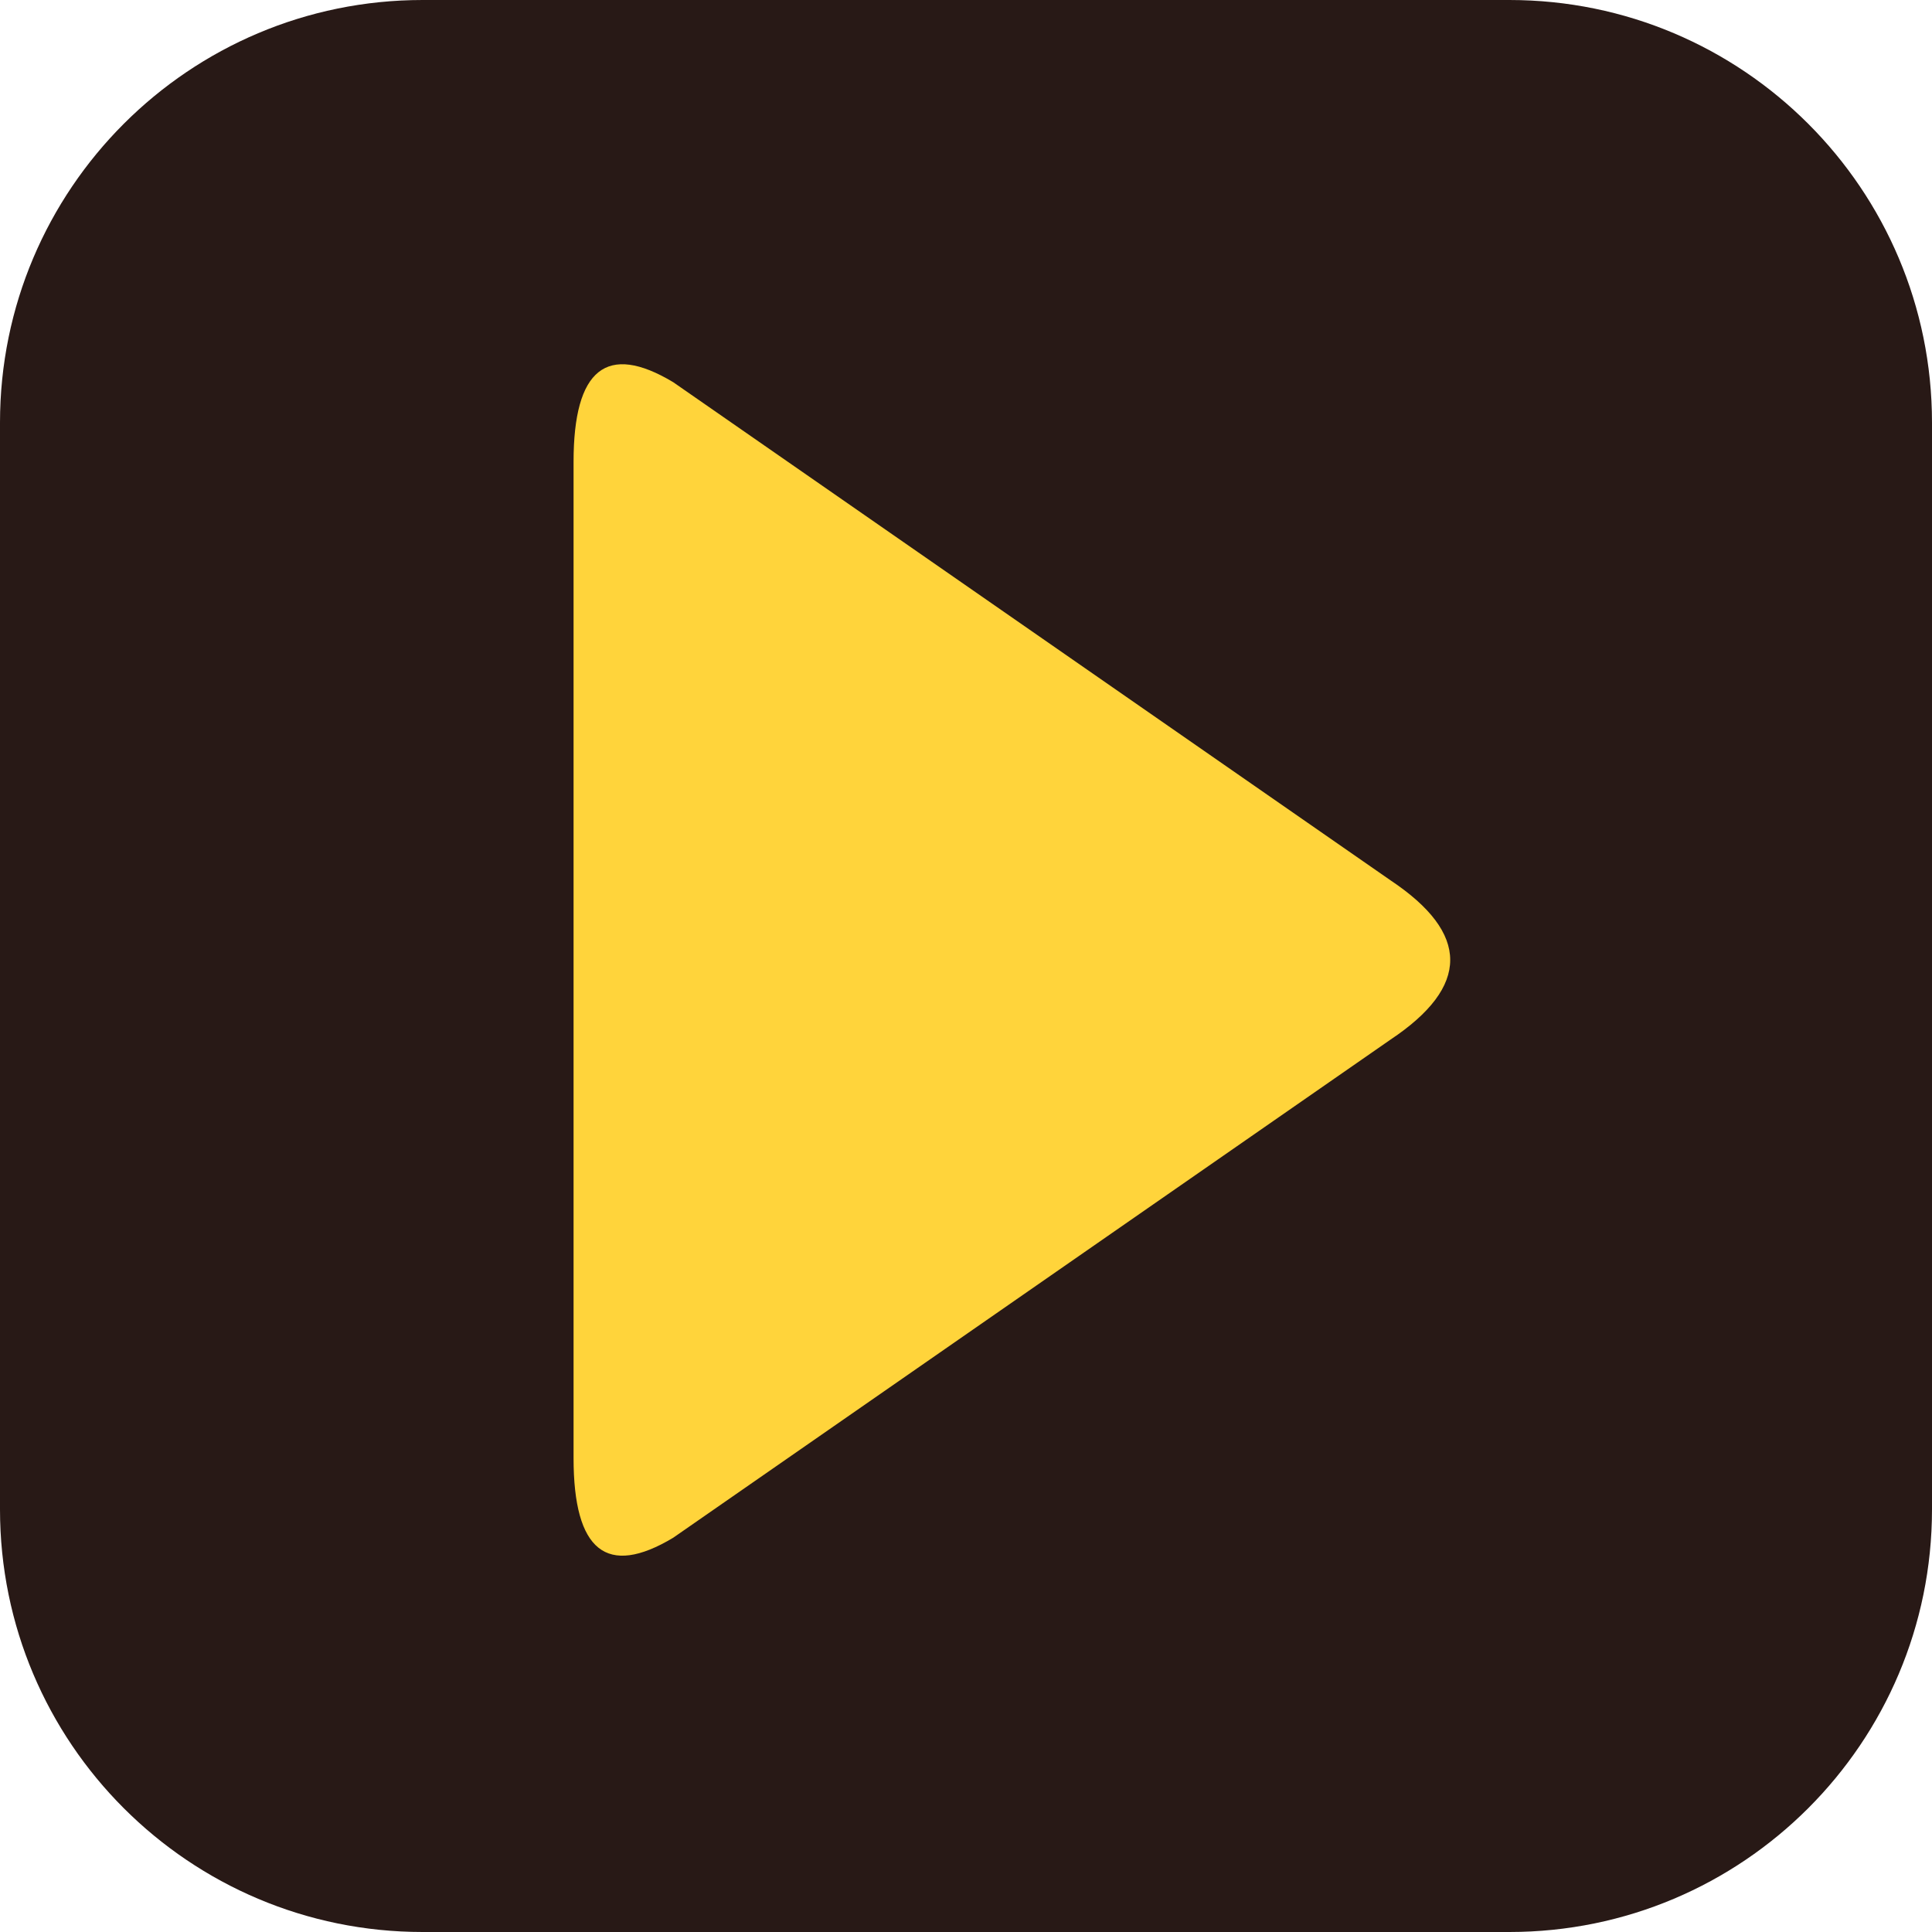
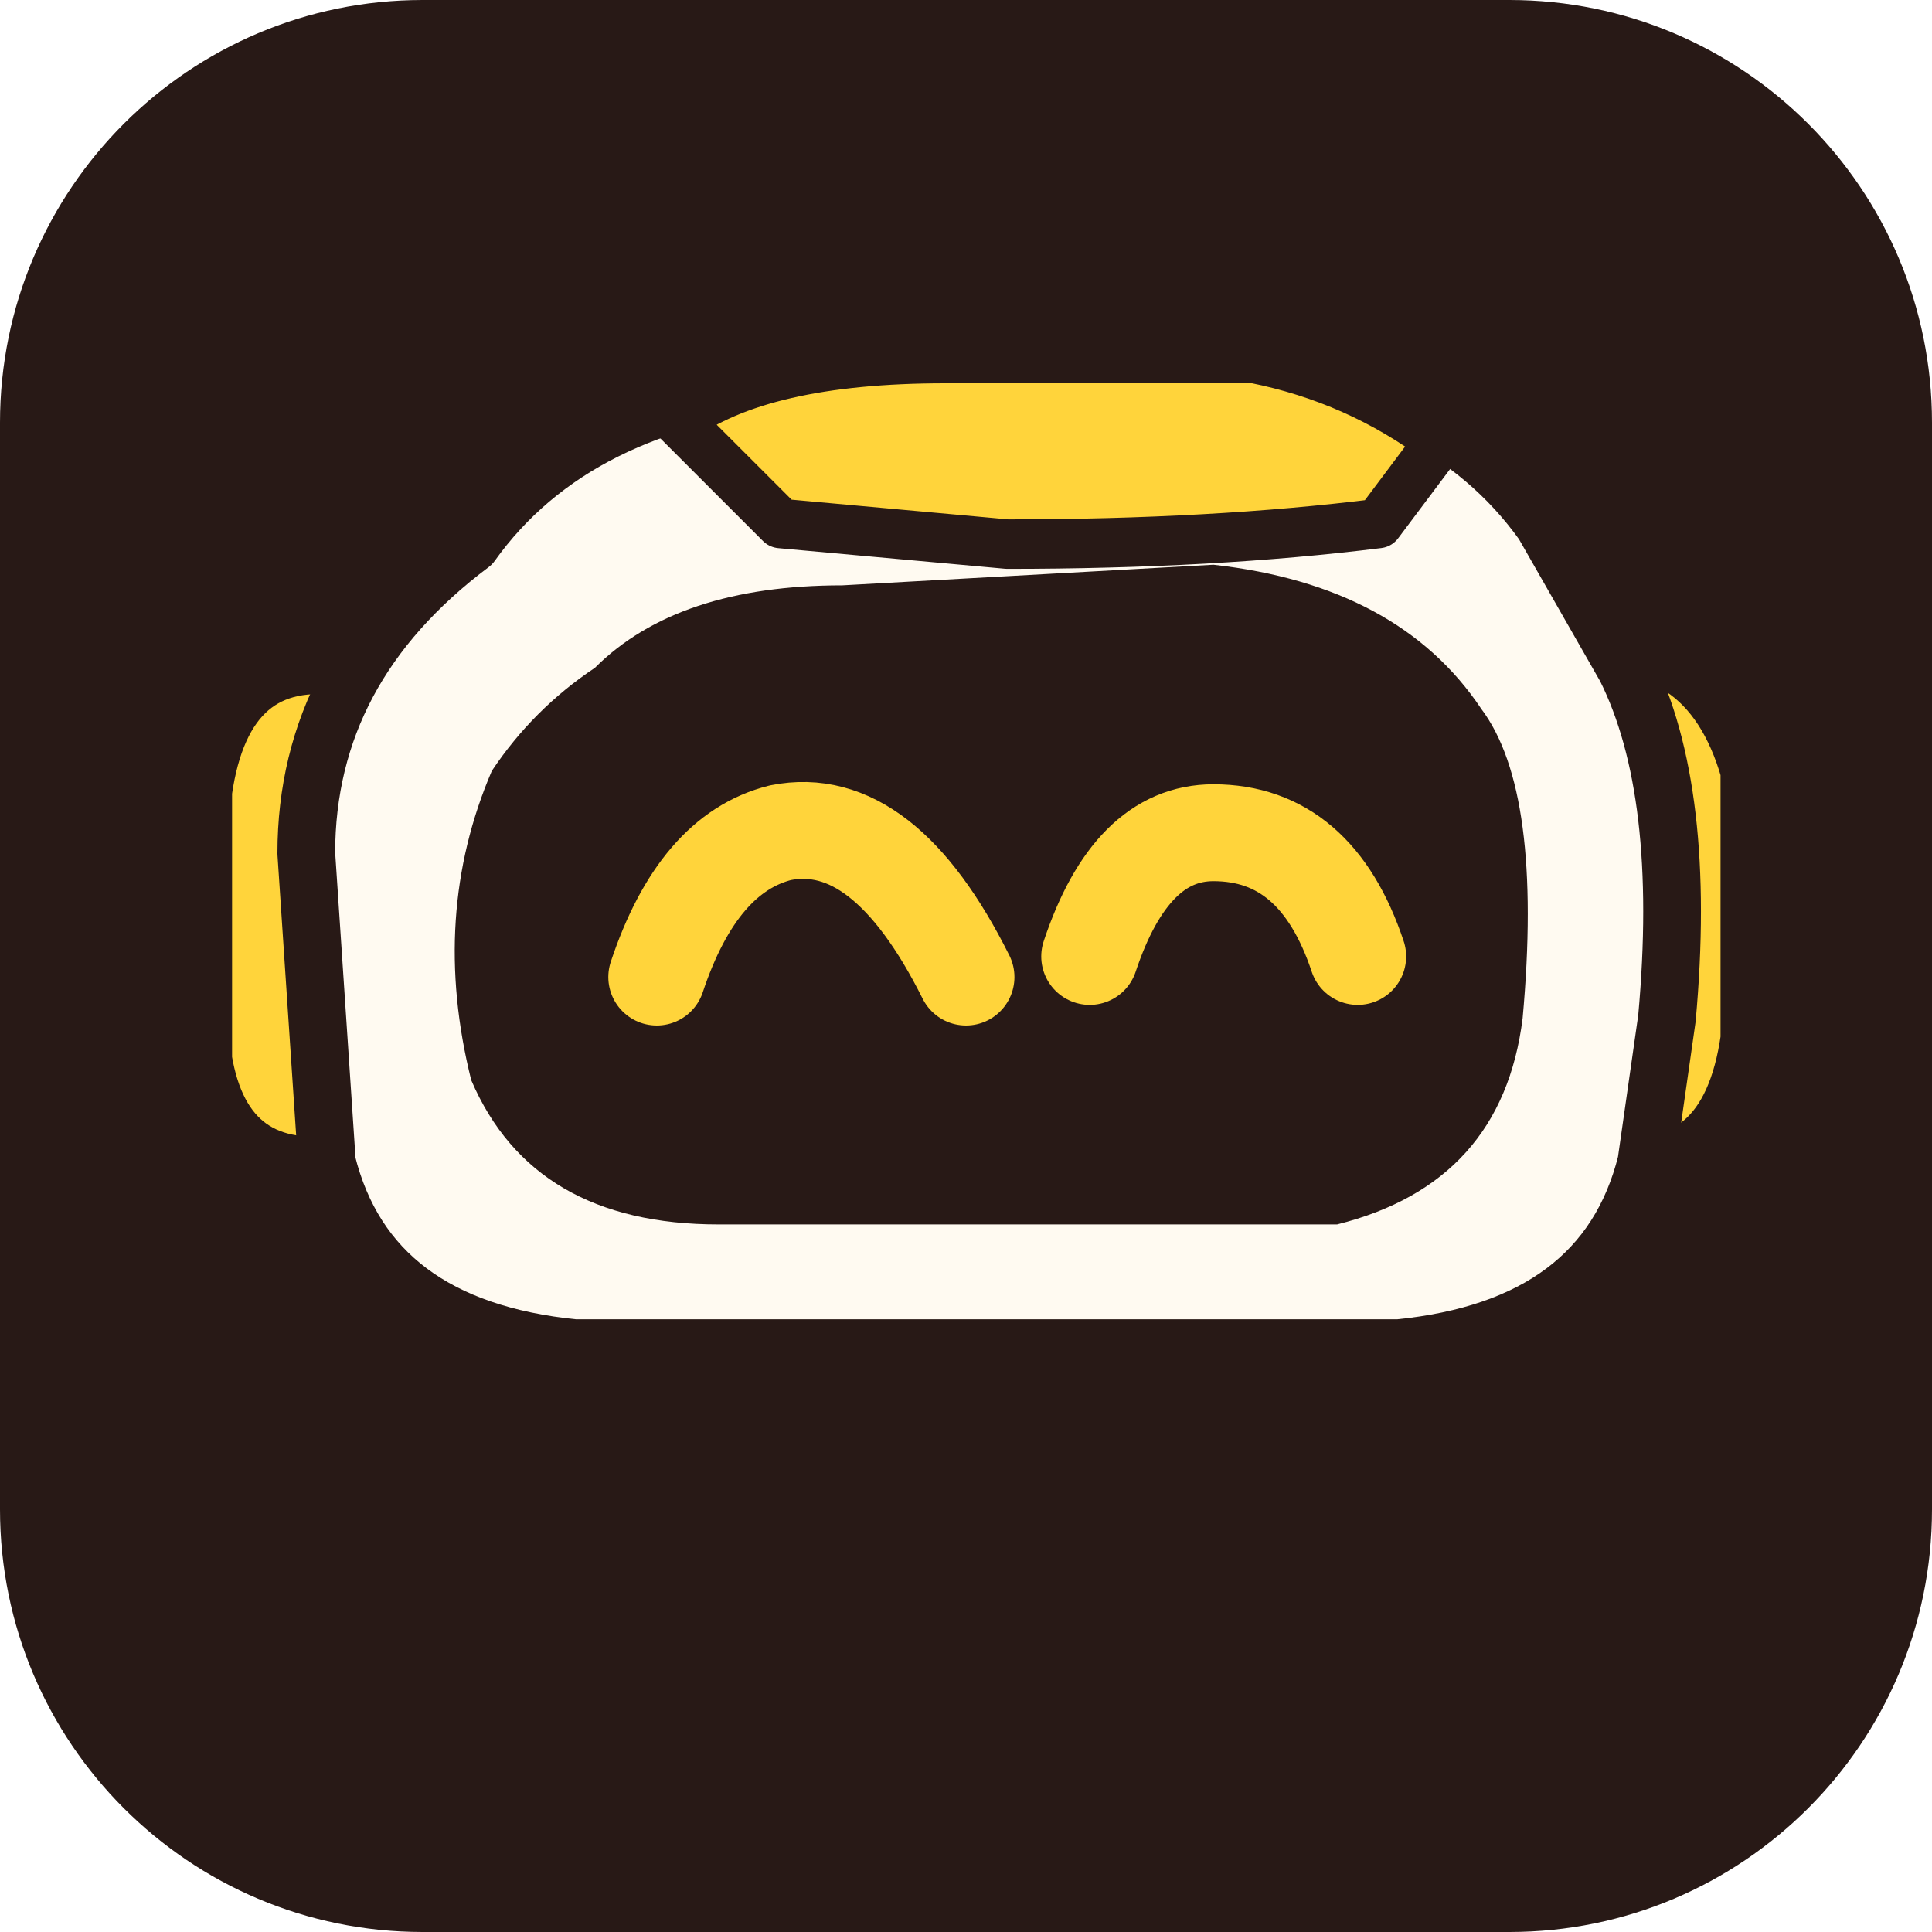
- <svg xmlns="http://www.w3.org/2000/svg" viewBox="0 0 64 64">
+ <svg xmlns="http://www.w3.org/2000/svg" viewBox="0 0 64 64" role="img" aria-labelledby="title">
  <rect width="64" height="64" rx="14" fill="#281916" />
-   <path fill="#ffd43b" transform="translate(19 12) scale(.66)" d="M5 1 Q0 -2 0 5 V55 Q0 62 5 59 L41 34 Q47 30 41 26 Z" />
+   <svg x="4" y="3" width="56" height="56" viewBox="0 0 82 82">
+     <g stroke="#281916" stroke-linecap="round" stroke-linejoin="round">
+       <path d="M11 28 Q5 27 4 34 L4 47 Q5 53 11 52 L15 48 L16 32 Z" fill="#ffd43b" stroke-width="2.8" />
+       <path d="M70 27 Q77 26 79 33 L79 46 Q78 53 72 52 L68 48 L67 32 Z" fill="#ffd43b" stroke-width="2.8" />
+       <path d="M17 22 Q22 15 33 14 L53 13 Q64 14 69 21 L73 28 Q76 34 75 45 L74 52 Q72 60 62 61 L22 61 Q12 60 10 52 L9 37 Q9 28 17 22 Z" fill="#fffaf1" stroke-width="2.8" />
+       <path d="M27 16 Q31 13 40 13 L55 13 Q60 14 64 17 L61 21 Q53 22 43 22 L32 21 Z" fill="#ffd43b" stroke-width="2.4" />
+       <path d="M23 28 Q27 24 35 24 L53 23 Q62 24 66 30 Q69 34 68 45 Q67 53 59 55 L29 55 Q20 55 17 48 Q15 40 18 33 Q20 30 23 28 Z" fill="#281916" stroke="none" />
+       <path d="M26 43 Q28 37 32 36 Q37 35 41 43 M47 42 Q49 36 53 36 Q58 36 60 42" fill="none" stroke="#ffd43b" stroke-width="4.7" />
+     </g>
+   </svg>
</svg>
